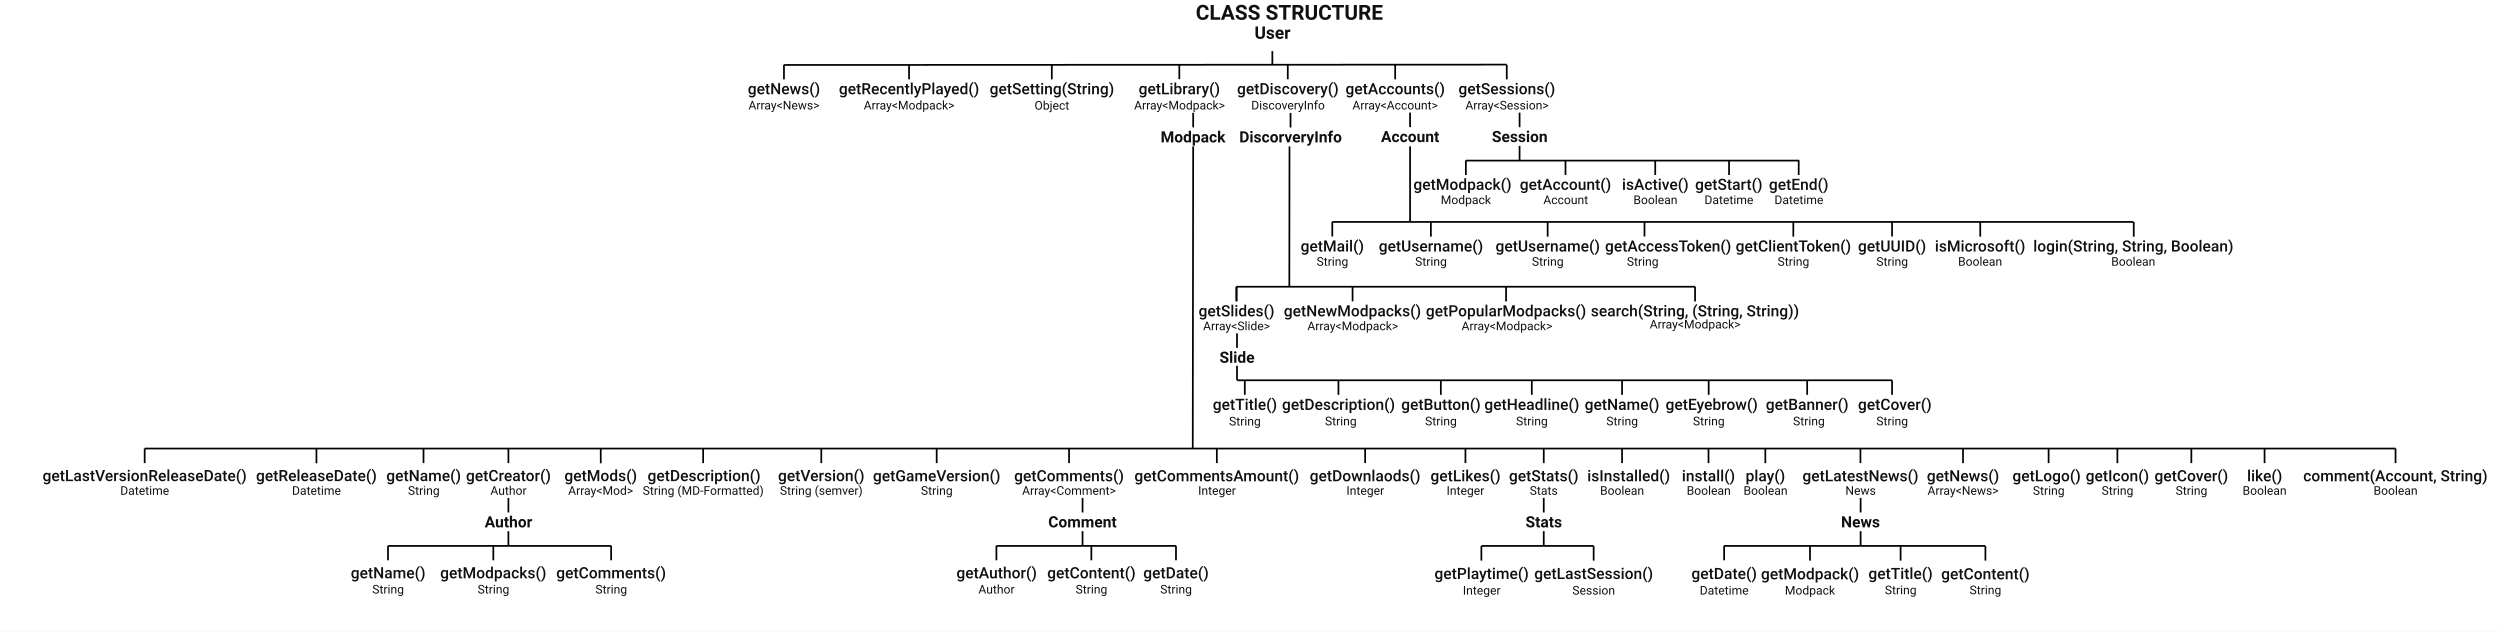
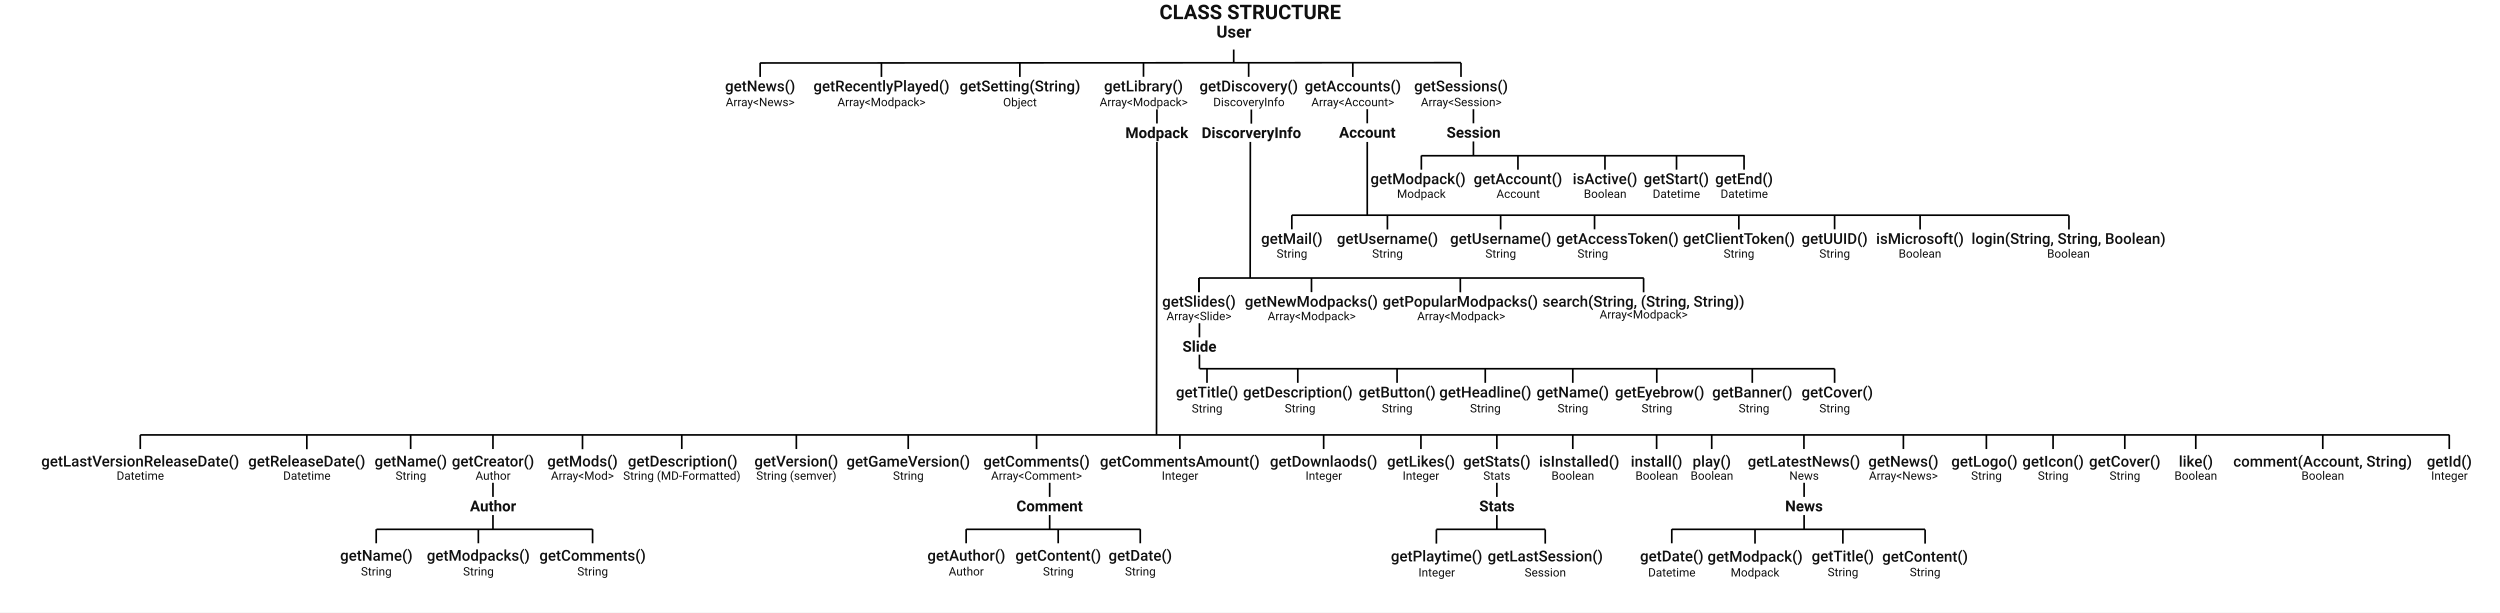
- <svg xmlns="http://www.w3.org/2000/svg" width="7215" height="1823" viewBox="0 0 7215 1823">
+ <svg xmlns="http://www.w3.org/2000/svg" width="7441" height="1823" viewBox="0 0 7441 1823">
  <defs>
    <clipPath id="clip-Class_Structure">
-       <rect width="7215" height="1823" />
+       <rect width="7441" height="1823" />
    </clipPath>
  </defs>
  <g id="Class_Structure" data-name="Class Structure" clip-path="url(#clip-Class_Structure)">
-     <rect width="7215" height="1823" fill="#fff" />
+     <rect width="7441" height="1823" fill="#fff" />
    <text id="User" transform="translate(3620.5 112)" fill="#101010" font-size="50" font-family="Roboto-Bold, Roboto" font-weight="700">
      <tspan x="0" y="0">User</tspan>
    </text>
    <line id="Linie_4" data-name="Linie 4" y2="39" transform="translate(3672 147.5)" fill="none" stroke="#000" stroke-width="5" />
    <line id="Linie_5" data-name="Linie 5" x1="2086" y2="1" transform="translate(2262.5 186.5)" fill="none" stroke="#000" stroke-width="5" />
-     <line id="Linie_14" data-name="Linie 14" x1="6496" transform="translate(417.5 1294.5)" fill="none" stroke="#000" stroke-width="5" />
+     <line id="Linie_14" data-name="Linie 14" x1="6873" transform="translate(417.5 1294.5)" fill="none" stroke="#000" stroke-width="5" />
    <line id="Linie_6" data-name="Linie 6" y1="42" transform="translate(3403.5 186.5)" fill="none" stroke="#000" stroke-width="5" />
    <text id="getLibrary_" data-name="getLibrary()" transform="translate(3286 272)" fill="#101010" font-size="45" font-family="Roboto-Medium, Roboto" font-weight="500">
      <tspan x="0" y="0">getLibrary()</tspan>
    </text>
    <text id="Array_Modpack_" data-name="Array&lt;Modpack&gt;" transform="translate(3273 316)" fill="#101010" font-size="35" font-family="Roboto-Regular, Roboto">
      <tspan x="0" y="0">Array&lt;Modpack&gt;</tspan>
    </text>
    <line id="Linie_7" data-name="Linie 7" y1="42" transform="translate(3716.5 186.75)" fill="none" stroke="#000" stroke-width="5" />
    <line id="Linie_33" data-name="Linie 33" y1="42" transform="translate(3568.5 827.5)" fill="none" stroke="#000" stroke-width="5" />
    <line id="Linie_54" data-name="Linie 54" y1="42" transform="translate(3592.5 1097.5)" fill="none" stroke="#000" stroke-width="5" />
    <line id="Linie_56" data-name="Linie 56" y1="42" transform="translate(3862.75 1097.5)" fill="none" stroke="#000" stroke-width="5" />
    <line id="Linie_57" data-name="Linie 57" y1="42" transform="translate(4158.25 1097.5)" fill="none" stroke="#000" stroke-width="5" />
    <line id="Linie_59" data-name="Linie 59" y1="42" transform="translate(4681.25 1097.5)" fill="none" stroke="#000" stroke-width="5" />
    <line id="Linie_60" data-name="Linie 60" y1="42" transform="translate(4931.25 1097.5)" fill="none" stroke="#000" stroke-width="5" />
    <line id="Linie_61" data-name="Linie 61" y1="42" transform="translate(5215.5 1097.5)" fill="none" stroke="#000" stroke-width="5" />
    <line id="Linie_62" data-name="Linie 62" y1="42" transform="translate(5460.5 1097.5)" fill="none" stroke="#000" stroke-width="5" />
    <line id="Linie_58" data-name="Linie 58" y1="42" transform="translate(4420.75 1097.5)" fill="none" stroke="#000" stroke-width="5" />
    <line id="Linie_51" data-name="Linie 51" y1="42" transform="translate(3568.5 827.5)" fill="none" stroke="#000" stroke-width="5" />
    <line id="Linie_42" data-name="Linie 42" y1="42" transform="translate(3845 640.5)" fill="none" stroke="#000" stroke-width="5" />
    <line id="Linie_50" data-name="Linie 50" y1="42" transform="translate(3570 962)" fill="none" stroke="#000" stroke-width="5" />
    <line id="Linie_43" data-name="Linie 43" y1="42" transform="translate(4129.5 641)" fill="none" stroke="#000" stroke-width="5" />
    <line id="Linie_44" data-name="Linie 44" y1="42" transform="translate(4466.5 641)" fill="none" stroke="#000" stroke-width="5" />
    <line id="Linie_45" data-name="Linie 45" y1="42" transform="translate(4746 640.5)" fill="none" stroke="#000" stroke-width="5" />
    <line id="Linie_46" data-name="Linie 46" y1="42" transform="translate(5175.5 641)" fill="none" stroke="#000" stroke-width="5" />
    <line id="Linie_47" data-name="Linie 47" y1="42" transform="translate(5460.5 640.5)" fill="none" stroke="#000" stroke-width="5" />
    <line id="Linie_48" data-name="Linie 48" y1="42" transform="translate(5715 641)" fill="none" stroke="#000" stroke-width="5" />
    <line id="Linie_49" data-name="Linie 49" y1="42" transform="translate(6158 641)" fill="none" stroke="#000" stroke-width="5" />
    <line id="Linie_37" data-name="Linie 37" y1="42" transform="translate(3903.5 827.5)" fill="none" stroke="#000" stroke-width="5" />
    <text id="getDiscovery_" data-name="getDiscovery()" transform="translate(3570 272)" fill="#101010" font-size="45" font-family="Roboto-Medium, Roboto" font-weight="500">
      <tspan x="0" y="0">getDiscovery()</tspan>
    </text>
    <text id="getSlides_" data-name="getSlides()" transform="translate(3459 913)" fill="#101010" font-size="45" font-family="Roboto-Medium, Roboto" font-weight="500">
      <tspan x="0" y="0">getSlides()</tspan>
    </text>
    <text id="getTitle_" data-name="getTitle()" transform="translate(3500 1183)" fill="#101010" font-size="45" font-family="Roboto-Medium, Roboto" font-weight="500">
      <tspan x="0" y="0">getTitle()</tspan>
    </text>
    <text id="getDescription_" data-name="getDescription()" transform="translate(3699.75 1183)" fill="#101010" font-size="45" font-family="Roboto-Medium, Roboto" font-weight="500">
      <tspan x="0" y="0">getDescription()</tspan>
    </text>
    <text id="getButton_" data-name="getButton()" transform="translate(4043.75 1183)" fill="#101010" font-size="45" font-family="Roboto-Medium, Roboto" font-weight="500">
      <tspan x="0" y="0">getButton()</tspan>
    </text>
    <text id="getName_" data-name="getName()" transform="translate(4573.25 1183)" fill="#101010" font-size="45" font-family="Roboto-Medium, Roboto" font-weight="500">
      <tspan x="0" y="0">getName()</tspan>
    </text>
    <text id="getEyebrow_" data-name="getEyebrow()" transform="translate(4806.75 1183)" fill="#101010" font-size="45" font-family="Roboto-Medium, Roboto" font-weight="500">
      <tspan x="0" y="0">getEyebrow()</tspan>
    </text>
    <text id="getBanner_" data-name="getBanner()" transform="translate(5096 1183)" fill="#101010" font-size="45" font-family="Roboto-Medium, Roboto" font-weight="500">
      <tspan x="0" y="0">getBanner()</tspan>
    </text>
    <text id="getCover_" data-name="getCover()" transform="translate(5362 1183)" fill="#101010" font-size="45" font-family="Roboto-Medium, Roboto" font-weight="500">
      <tspan x="0" y="0">getCover()</tspan>
    </text>
    <text id="getHeadline_" data-name="getHeadline()" transform="translate(4283.75 1183)" fill="#101010" font-size="45" font-family="Roboto-Medium, Roboto" font-weight="500">
      <tspan x="0" y="0">getHeadline()</tspan>
    </text>
    <text id="getMail_" data-name="getMail()" transform="translate(3753.5 726)" fill="#101010" font-size="45" font-family="Roboto-Medium, Roboto" font-weight="500">
      <tspan x="0" y="0">getMail()</tspan>
    </text>
    <text id="getUsername_" data-name="getUsername()" transform="translate(3979 726)" fill="#101010" font-size="45" font-family="Roboto-Medium, Roboto" font-weight="500">
      <tspan x="0" y="0">getUsername()</tspan>
    </text>
    <text id="getUsername_2" data-name="getUsername()" transform="translate(4316 726)" fill="#101010" font-size="45" font-family="Roboto-Medium, Roboto" font-weight="500">
      <tspan x="0" y="0">getUsername()</tspan>
    </text>
    <text id="getAccessToken_" data-name="getAccessToken()" transform="translate(4632 726)" fill="#101010" font-size="45" font-family="Roboto-Medium, Roboto" font-weight="500">
      <tspan x="0" y="0">getAccessToken()</tspan>
    </text>
    <text id="getClientToken_" data-name="getClientToken()" transform="translate(5009 726)" fill="#101010" font-size="45" font-family="Roboto-Medium, Roboto" font-weight="500">
      <tspan x="0" y="0">getClientToken()</tspan>
    </text>
    <text id="getUUID_" data-name="getUUID()" transform="translate(5362 726)" fill="#101010" font-size="45" font-family="Roboto-Medium, Roboto" font-weight="500">
      <tspan x="0" y="0">getUUID()</tspan>
    </text>
    <text id="isMicrosoft_" data-name="isMicrosoft()" transform="translate(5584 726)" fill="#101010" font-size="45" font-family="Roboto-Medium, Roboto" font-weight="500">
      <tspan x="0" y="0">isMicrosoft()</tspan>
    </text>
    <text id="login_String_String_Boolean_" data-name="login(String, String, Boolean)" transform="translate(5868 726)" fill="#101010" font-size="45" font-family="Roboto-Medium, Roboto" font-weight="500">
      <tspan x="0" y="0">login(String, String, Boolean)</tspan>
    </text>
    <text id="getNewModpacks_" data-name="getNewModpacks()" transform="translate(3705 913)" fill="#101010" font-size="45" font-family="Roboto-Medium, Roboto" font-weight="500">
      <tspan x="0" y="0">getNewModpacks()</tspan>
    </text>
    <text id="DiscoveryInfo" transform="translate(3611 316)" fill="#101010" font-size="35" font-family="Roboto-Regular, Roboto">
      <tspan x="0" y="0">DiscoveryInfo</tspan>
    </text>
    <text id="Array_Slide_" data-name="Array&lt;Slide&gt;" transform="translate(3472 953)" fill="#101010" font-size="35" font-family="Roboto-Regular, Roboto">
      <tspan x="0" y="0">Array&lt;Slide&gt;</tspan>
    </text>
    <text id="String" transform="translate(3547 1228)" fill="#101010" font-size="35" font-family="Roboto-Regular, Roboto">
      <tspan x="0" y="0">String</tspan>
    </text>
    <text id="String-2" data-name="String" transform="translate(3823.75 1227.5)" fill="#101010" font-size="35" font-family="Roboto-Regular, Roboto">
      <tspan x="0" y="0">String</tspan>
    </text>
    <text id="String-3" data-name="String" transform="translate(4112.75 1227.5)" fill="#101010" font-size="35" font-family="Roboto-Regular, Roboto">
      <tspan x="0" y="0">String</tspan>
    </text>
    <text id="String-4" data-name="String" transform="translate(4635.75 1227.5)" fill="#101010" font-size="35" font-family="Roboto-Regular, Roboto">
      <tspan x="0" y="0">String</tspan>
    </text>
    <text id="String-5" data-name="String" transform="translate(4885.75 1227.5)" fill="#101010" font-size="35" font-family="Roboto-Regular, Roboto">
      <tspan x="0" y="0">String</tspan>
    </text>
    <text id="String-6" data-name="String" transform="translate(5174.75 1227.5)" fill="#101010" font-size="35" font-family="Roboto-Regular, Roboto">
      <tspan x="0" y="0">String</tspan>
    </text>
    <text id="String-7" data-name="String" transform="translate(5415 1227.5)" fill="#101010" font-size="35" font-family="Roboto-Regular, Roboto">
      <tspan x="0" y="0">String</tspan>
    </text>
    <text id="String-8" data-name="String" transform="translate(4375.25 1227.5)" fill="#101010" font-size="35" font-family="Roboto-Regular, Roboto">
      <tspan x="0" y="0">String</tspan>
    </text>
    <text id="String-9" data-name="String" transform="translate(3799.5 767)" fill="#101010" font-size="35" font-family="Roboto-Regular, Roboto">
      <tspan x="0" y="0">String</tspan>
    </text>
    <text id="String-10" data-name="String" transform="translate(4084 767)" fill="#101010" font-size="35" font-family="Roboto-Regular, Roboto">
      <tspan x="0" y="0">String</tspan>
    </text>
    <text id="String-11" data-name="String" transform="translate(4421 767)" fill="#101010" font-size="35" font-family="Roboto-Regular, Roboto">
      <tspan x="0" y="0">String</tspan>
    </text>
    <text id="String-12" data-name="String" transform="translate(4695 767)" fill="#101010" font-size="35" font-family="Roboto-Regular, Roboto">
      <tspan x="0" y="0">String</tspan>
    </text>
    <text id="String-13" data-name="String" transform="translate(5130 767)" fill="#101010" font-size="35" font-family="Roboto-Regular, Roboto">
      <tspan x="0" y="0">String</tspan>
    </text>
    <text id="String-14" data-name="String" transform="translate(5415 767)" fill="#101010" font-size="35" font-family="Roboto-Regular, Roboto">
      <tspan x="0" y="0">String</tspan>
    </text>
    <text id="Boolean" transform="translate(5651 767)" fill="#101010" font-size="35" font-family="Roboto-Regular, Roboto">
      <tspan x="0" y="0">Boolean</tspan>
    </text>
    <text id="Boolean-2" data-name="Boolean" transform="translate(6093 767)" fill="#101010" font-size="35" font-family="Roboto-Regular, Roboto">
      <tspan x="0" y="0">Boolean</tspan>
    </text>
    <text id="Array_Modpack_2" data-name="Array&lt;Modpack&gt;" transform="translate(3773 953)" fill="#101010" font-size="35" font-family="Roboto-Regular, Roboto">
      <tspan x="0" y="0">Array&lt;Modpack&gt;</tspan>
    </text>
    <line id="Linie_7-2" data-name="Linie 7" y1="42" transform="translate(4026.5 187)" fill="none" stroke="#000" stroke-width="5" />
    <text id="getDiscovery_2" data-name="getDiscovery()" transform="translate(3883 272)" fill="#101010" font-size="45" font-family="Roboto-Medium, Roboto" font-weight="500">
      <tspan x="0" y="0">getAccounts()</tspan>
    </text>
    <text id="DiscoveryInfo-2" data-name="DiscoveryInfo" transform="translate(3903 316)" fill="#101010" font-size="35" font-family="Roboto-Regular, Roboto">
      <tspan x="0" y="0">Array&lt;Account&gt;</tspan>
    </text>
    <line id="Linie_7-3" data-name="Linie 7" y1="42" transform="translate(4348.5 187)" fill="none" stroke="#000" stroke-width="5" />
    <line id="Linie_7-4" data-name="Linie 7" y1="42" transform="translate(4230.5 463)" fill="none" stroke="#000" stroke-width="5" />
    <line id="Linie_7-5" data-name="Linie 7" y1="42" transform="translate(4518 463)" fill="none" stroke="#000" stroke-width="5" />
    <line id="Linie_7-6" data-name="Linie 7" y1="42" transform="translate(4777 463)" fill="none" stroke="#000" stroke-width="5" />
    <line id="Linie_7-7" data-name="Linie 7" y1="42" transform="translate(4990 463)" fill="none" stroke="#000" stroke-width="5" />
    <line id="Linie_7-8" data-name="Linie 7" y1="42" transform="translate(5191 463)" fill="none" stroke="#000" stroke-width="5" />
    <text id="getDiscovery_3" data-name="getDiscovery()" transform="translate(4209 272)" fill="#101010" font-size="45" font-family="Roboto-Medium, Roboto" font-weight="500">
      <tspan x="0" y="0">getSessions()</tspan>
    </text>
    <text id="getDiscovery_4" data-name="getDiscovery()" transform="translate(4079 548)" fill="#101010" font-size="45" font-family="Roboto-Medium, Roboto" font-weight="500">
      <tspan x="0" y="0">getModpack()</tspan>
    </text>
    <text id="getDiscovery_5" data-name="getDiscovery()" transform="translate(4386 548)" fill="#101010" font-size="45" font-family="Roboto-Medium, Roboto" font-weight="500">
      <tspan x="0" y="0">getAccount()</tspan>
    </text>
    <text id="getDiscovery_6" data-name="getDiscovery()" transform="translate(4681 548)" fill="#101010" font-size="45" font-family="Roboto-Medium, Roboto" font-weight="500">
      <tspan x="0" y="0">isActive()</tspan>
    </text>
    <text id="getDiscovery_7" data-name="getDiscovery()" transform="translate(4892 548)" fill="#101010" font-size="45" font-family="Roboto-Medium, Roboto" font-weight="500">
      <tspan x="0" y="0">getStart()</tspan>
    </text>
    <text id="getDiscovery_8" data-name="getDiscovery()" transform="translate(5105 548)" fill="#101010" font-size="45" font-family="Roboto-Medium, Roboto" font-weight="500">
      <tspan x="0" y="0">getEnd()</tspan>
    </text>
    <text id="DiscoveryInfo-3" data-name="DiscoveryInfo" transform="translate(4229 316)" fill="#101010" font-size="35" font-family="Roboto-Regular, Roboto">
      <tspan x="0" y="0">Array&lt;Session&gt;</tspan>
    </text>
    <text id="DiscoveryInfo-4" data-name="DiscoveryInfo" transform="translate(4158 589)" fill="#101010" font-size="35" font-family="Roboto-Regular, Roboto">
      <tspan x="0" y="0">Modpack</tspan>
    </text>
    <text id="DiscoveryInfo-5" data-name="DiscoveryInfo" transform="translate(4454 589)" fill="#101010" font-size="35" font-family="Roboto-Regular, Roboto">
      <tspan x="0" y="0">Account</tspan>
    </text>
    <text id="DiscoveryInfo-6" data-name="DiscoveryInfo" transform="translate(4714 589)" fill="#101010" font-size="35" font-family="Roboto-Regular, Roboto">
      <tspan x="0" y="0">Boolean</tspan>
    </text>
    <text id="DiscoveryInfo-7" data-name="DiscoveryInfo" transform="translate(4919 589)" fill="#101010" font-size="35" font-family="Roboto-Regular, Roboto">
      <tspan x="0" y="0">Datetime</tspan>
    </text>
    <text id="DiscoveryInfo-8" data-name="DiscoveryInfo" transform="translate(5121 589)" fill="#101010" font-size="35" font-family="Roboto-Regular, Roboto">
      <tspan x="0" y="0">Datetime</tspan>
    </text>
    <line id="Linie_8" data-name="Linie 8" y1="42" transform="translate(3035.5 187)" fill="none" stroke="#000" stroke-width="5" />
    <line id="Linie_95" data-name="Linie 95" y1="42" transform="translate(2623.5 187)" fill="none" stroke="#000" stroke-width="5" />
    <line id="Linie_96" data-name="Linie 96" y1="42" transform="translate(2262.5 187)" fill="none" stroke="#000" stroke-width="5" />
    <text id="getSetting_String_" data-name="getSetting(String)" transform="translate(2856 272)" fill="#101010" font-size="45" font-family="Roboto-Medium, Roboto" font-weight="500">
      <tspan x="0" y="0">getSetting(String)</tspan>
    </text>
    <text id="getRecentlyPlayed_" data-name="getRecentlyPlayed()" transform="translate(2421 272)" fill="#101010" font-size="45" font-family="Roboto-Medium, Roboto" font-weight="500">
      <tspan x="0" y="0">getRecentlyPlayed()</tspan>
    </text>
    <text id="getNews_" data-name="getNews()" transform="translate(2158 272)" fill="#101010" font-size="45" font-family="Roboto-Medium, Roboto" font-weight="500">
      <tspan x="0" y="0">getNews()</tspan>
    </text>
    <text id="Object" transform="translate(2985.5 316.5)" fill="#101010" font-size="35" font-family="Roboto-Regular, Roboto">
      <tspan x="0" y="0">Object</tspan>
    </text>
    <text id="Array_Modpack_3" data-name="Array&lt;Modpack&gt;" transform="translate(2492.5 316)" fill="#101010" font-size="35" font-family="Roboto-Regular, Roboto">
      <tspan x="0" y="0">Array&lt;Modpack&gt;</tspan>
    </text>
    <text id="Array_News_" data-name="Array&lt;News&gt;" transform="translate(2160 316)" fill="#101010" font-size="35" font-family="Roboto-Regular, Roboto">
      <tspan x="0" y="0">Array&lt;News&gt;</tspan>
    </text>
    <line id="Linie_9" data-name="Linie 9" y1="42" transform="translate(3443.5 325.5)" fill="none" stroke="#000" stroke-width="5" />
    <text id="Modpack" transform="translate(3349.5 411)" fill="#101010" font-size="45" font-family="Roboto-Bold, Roboto" font-weight="700">
      <tspan x="0" y="0">Modpack</tspan>
    </text>
    <text id="CLASS_STRUCTURE-2" data-name="CLASS STRUCTURE" transform="translate(3451 57)" fill="#101010" font-size="60" font-family="Roboto-Bold, Roboto" font-weight="700">
      <tspan x="0" y="0">CLASS STRUCTURE</tspan>
    </text>
    <line id="Linie_10" data-name="Linie 10" y1="42" transform="translate(3724.5 326)" fill="none" stroke="#000" stroke-width="5" />
    <text id="DiscorveryInfo" transform="translate(3576.5 411)" fill="#101010" font-size="45" font-family="Roboto-Bold, Roboto" font-weight="700">
      <tspan x="0" y="0">DiscorveryInfo</tspan>
    </text>
    <text id="Slide" transform="translate(3519.5 1047)" fill="#101010" font-size="45" font-family="Roboto-Bold, Roboto" font-weight="700">
      <tspan x="0" y="0">Slide</tspan>
    </text>
    <line id="Linie_11" data-name="Linie 11" y1="42" transform="translate(4069.5 325)" fill="none" stroke="#000" stroke-width="5" />
    <text id="Account" transform="translate(3985.5 410)" fill="#101010" font-size="45" font-family="Roboto-Bold, Roboto" font-weight="700">
      <tspan x="0" y="0">Account</tspan>
    </text>
    <line id="Linie_12" data-name="Linie 12" y1="42" transform="translate(4385.5 325)" fill="none" stroke="#000" stroke-width="5" />
    <line id="Linie_63" data-name="Linie 63" y1="42" transform="translate(4385.5 421)" fill="none" stroke="#000" stroke-width="5" />
    <line id="Linie_67" data-name="Linie 67" y1="42" transform="translate(1467.25 1533)" fill="none" stroke="#000" stroke-width="5" />
    <line id="Linie_72" data-name="Linie 72" y1="42" transform="translate(3124.25 1533)" fill="none" stroke="#000" stroke-width="5" />
    <text id="Session" transform="translate(4305.5 410)" fill="#101010" font-size="45" font-family="Roboto-Bold, Roboto" font-weight="700">
      <tspan x="0" y="0">Session</tspan>
    </text>
    <text id="Author" transform="translate(1398.75 1522)" fill="#101010" font-size="45" font-family="Roboto-Bold, Roboto" font-weight="700">
      <tspan x="0" y="0">Author</tspan>
    </text>
    <text id="Comment" transform="translate(3025.25 1522)" fill="#101010" font-size="45" font-family="Roboto-Bold, Roboto" font-weight="700">
      <tspan x="0" y="0">Comment</tspan>
    </text>
    <text id="Stats" transform="translate(4402.75 1522)" fill="#101010" font-size="45" font-family="Roboto-Bold, Roboto" font-weight="700">
      <tspan x="0" y="0">Stats</tspan>
    </text>
    <text id="News" transform="translate(5313.25 1522)" fill="#101010" font-size="45" font-family="Roboto-Bold, Roboto" font-weight="700">
      <tspan x="0" y="0">News</tspan>
    </text>
    <line id="Linie_13" data-name="Linie 13" y1="872" x2="1.25" transform="translate(3442.25 422.5)" fill="none" stroke="#000" stroke-width="5" />
    <line id="Linie_15" data-name="Linie 15" y1="42" transform="translate(1222.25 1294.5)" fill="none" stroke="#000" stroke-width="5" />
    <line id="Linie_91" data-name="Linie 91" y1="42" transform="translate(913.25 1295)" fill="none" stroke="#000" stroke-width="5" />
    <line id="Linie_92" data-name="Linie 92" y1="42" transform="translate(417.5 1294.5)" fill="none" stroke="#000" stroke-width="5" />
    <line id="Linie_68" data-name="Linie 68" y1="42" transform="translate(1119.75 1575)" fill="none" stroke="#000" stroke-width="5" />
    <line id="Linie_75" data-name="Linie 75" y1="42" transform="translate(2875.625 1575)" fill="none" stroke="#000" stroke-width="5" />
    <line id="Linie_77" data-name="Linie 77" y1="42" transform="translate(3149.625 1575)" fill="none" stroke="#000" stroke-width="5" />
    <line id="Linie_78" data-name="Linie 78" y1="42" transform="translate(3393.875 1575)" fill="none" stroke="#000" stroke-width="5" />
    <line id="Linie_82" data-name="Linie 82" y1="42" transform="translate(4275.25 1576)" fill="none" stroke="#000" stroke-width="5" />
    <line id="Linie_83" data-name="Linie 83" y1="42" transform="translate(4599.25 1576)" fill="none" stroke="#000" stroke-width="5" />
    <line id="Linie_87" data-name="Linie 87" y1="42" transform="translate(4975.875 1575)" fill="none" stroke="#000" stroke-width="5" />
    <line id="Linie_88" data-name="Linie 88" y1="42" transform="translate(5223.625 1576)" fill="none" stroke="#000" stroke-width="5" />
    <line id="Linie_89" data-name="Linie 89" y1="42" transform="translate(5485.125 1576)" fill="none" stroke="#000" stroke-width="5" />
    <line id="Linie_90" data-name="Linie 90" y1="42" transform="translate(5729.875 1576)" fill="none" stroke="#000" stroke-width="5" />
    <line id="Linie_69" data-name="Linie 69" y1="42" transform="translate(1423.75 1575)" fill="none" stroke="#000" stroke-width="5" />
    <line id="Linie_70" data-name="Linie 70" y1="42" transform="translate(1763.75 1575)" fill="none" stroke="#000" stroke-width="5" />
    <line id="Linie_65" data-name="Linie 65" y1="42" transform="translate(1467.25 1437)" fill="none" stroke="#000" stroke-width="5" />
    <line id="Linie_76" data-name="Linie 76" y1="42" transform="translate(3124.25 1437)" fill="none" stroke="#000" stroke-width="5" />
    <line id="Linie_79" data-name="Linie 79" y1="42" transform="translate(4455.25 1437)" fill="none" stroke="#000" stroke-width="5" />
    <line id="Linie_84" data-name="Linie 84" y1="42" transform="translate(5369.75 1437)" fill="none" stroke="#000" stroke-width="5" />
    <text id="getName_2" data-name="getName()" transform="translate(1114.75 1388.5)" fill="#101010" font-size="45" font-family="Roboto-Medium, Roboto" font-weight="500">
      <tspan x="0" y="0">getName()</tspan>
    </text>
    <text id="getReleaseDate_" data-name="getReleaseDate()" transform="translate(738.75 1388.5)" fill="#101010" font-size="45" font-family="Roboto-Medium, Roboto" font-weight="500">
      <tspan x="0" y="0">getReleaseDate()</tspan>
    </text>
    <text id="getLastVersionReleaseDate_" data-name="getLastVersionReleaseDate()" transform="translate(122.75 1388.5)" fill="#101010" font-size="45" font-family="Roboto-Medium, Roboto" font-weight="500">
      <tspan x="0" y="0">getLastVersionReleaseDate()</tspan>
    </text>
    <text id="getName_3" data-name="getName()" transform="translate(1012.25 1669)" fill="#101010" font-size="45" font-family="Roboto-Medium, Roboto" font-weight="500">
      <tspan x="0" y="0">getName()</tspan>
    </text>
    <text id="getAuthor_" data-name="getAuthor()" transform="translate(2760.125 1669)" fill="#101010" font-size="45" font-family="Roboto-Medium, Roboto" font-weight="500">
      <tspan x="0" y="0">getAuthor()</tspan>
    </text>
    <text id="getContent_" data-name="getContent()" transform="translate(3022.125 1669)" fill="#101010" font-size="45" font-family="Roboto-Medium, Roboto" font-weight="500">
      <tspan x="0" y="0">getContent()</tspan>
    </text>
    <text id="getDate_" data-name="getDate()" transform="translate(3299.375 1669)" fill="#101010" font-size="45" font-family="Roboto-Medium, Roboto" font-weight="500">
      <tspan x="0" y="0">getDate()</tspan>
    </text>
    <text id="getPlaytime_" data-name="getPlaytime()" transform="translate(4139.75 1671)" fill="#101010" font-size="45" font-family="Roboto-Medium, Roboto" font-weight="500">
      <tspan x="0" y="0">getPlaytime()</tspan>
    </text>
    <text id="getLastSession_" data-name="getLastSession()" transform="translate(4427.75 1671)" fill="#101010" font-size="45" font-family="Roboto-Medium, Roboto" font-weight="500">
      <tspan x="0" y="0">getLastSession()</tspan>
    </text>
    <text id="getDate_2" data-name="getDate()" transform="translate(4881.375 1671)" fill="#101010" font-size="45" font-family="Roboto-Medium, Roboto" font-weight="500">
      <tspan x="0" y="0">getDate()</tspan>
    </text>
    <text id="getModpack_" data-name="getModpack()" transform="translate(5082.125 1672)" fill="#101010" font-size="45" font-family="Roboto-Medium, Roboto" font-weight="500">
      <tspan x="0" y="0">getModpack()</tspan>
    </text>
    <text id="getTitle_2" data-name="getTitle()" transform="translate(5392.125 1671)" fill="#101010" font-size="45" font-family="Roboto-Medium, Roboto" font-weight="500">
      <tspan x="0" y="0">getTitle()</tspan>
    </text>
    <text id="getContent_2" data-name="getContent()" transform="translate(5602.125 1672)" fill="#101010" font-size="45" font-family="Roboto-Medium, Roboto" font-weight="500">
      <tspan x="0" y="0">getContent()</tspan>
    </text>
    <text id="getModpacks_" data-name="getModpacks()" transform="translate(1270.25 1669)" fill="#101010" font-size="45" font-family="Roboto-Medium, Roboto" font-weight="500">
      <tspan x="0" y="0">getModpacks()</tspan>
    </text>
    <text id="getComments_" data-name="getComments()" transform="translate(1605.25 1669)" fill="#101010" font-size="45" font-family="Roboto-Medium, Roboto" font-weight="500">
      <tspan x="0" y="0">getComments()</tspan>
    </text>
    <text id="String-15" data-name="String" transform="translate(1177.25 1428)" fill="#101010" font-size="35" font-family="Roboto-Regular, Roboto">
      <tspan x="0" y="0">String</tspan>
    </text>
    <text id="Datetime" transform="translate(842.75 1428)" fill="#101010" font-size="35" font-family="Roboto-Regular, Roboto">
      <tspan x="0" y="0">Datetime</tspan>
    </text>
    <text id="Datetime-2" data-name="Datetime" transform="translate(347 1428)" fill="#101010" font-size="35" font-family="Roboto-Regular, Roboto">
      <tspan x="0" y="0">Datetime</tspan>
    </text>
    <text id="String-16" data-name="String" transform="translate(1074.25 1713)" fill="#101010" font-size="35" font-family="Roboto-Regular, Roboto">
      <tspan x="0" y="0">String</tspan>
    </text>
    <text id="Author-2" data-name="Author" transform="translate(2823.625 1713)" fill="#101010" font-size="35" font-family="Roboto-Regular, Roboto">
      <tspan x="0" y="0">Author</tspan>
    </text>
    <text id="String-17" data-name="String" transform="translate(3104.125 1713)" fill="#101010" font-size="35" font-family="Roboto-Regular, Roboto">
      <tspan x="0" y="0">String</tspan>
    </text>
    <text id="String-18" data-name="String" transform="translate(3348.375 1713)" fill="#101010" font-size="35" font-family="Roboto-Regular, Roboto">
      <tspan x="0" y="0">String</tspan>
    </text>
    <text id="Integer" transform="translate(4221.75 1716)" fill="#101010" font-size="35" font-family="Roboto-Regular, Roboto">
      <tspan x="0" y="0">Integer</tspan>
    </text>
    <text id="Session-2" data-name="Session" transform="translate(4537.75 1716)" fill="#101010" font-size="35" font-family="Roboto-Regular, Roboto">
      <tspan x="0" y="0">Session</tspan>
    </text>
    <text id="Datetime-3" data-name="Datetime" transform="translate(4905.375 1716)" fill="#101010" font-size="35" font-family="Roboto-Regular, Roboto">
      <tspan x="0" y="0">Datetime</tspan>
    </text>
    <text id="Modpack-2" data-name="Modpack" transform="translate(5151.125 1716)" fill="#101010" font-size="35" font-family="Roboto-Regular, Roboto">
      <tspan x="0" y="0">Modpack</tspan>
    </text>
    <text id="String-19" data-name="String" transform="translate(5439.625 1715)" fill="#101010" font-size="35" font-family="Roboto-Regular, Roboto">
      <tspan x="0" y="0">String</tspan>
    </text>
    <text id="String-20" data-name="String" transform="translate(5684.125 1715)" fill="#101010" font-size="35" font-family="Roboto-Regular, Roboto">
      <tspan x="0" y="0">String</tspan>
    </text>
    <text id="String-21" data-name="String" transform="translate(1378.25 1713)" fill="#101010" font-size="35" font-family="Roboto-Regular, Roboto">
      <tspan x="0" y="0">String</tspan>
    </text>
    <text id="String-22" data-name="String" transform="translate(1718.25 1713)" fill="#101010" font-size="35" font-family="Roboto-Regular, Roboto">
      <tspan x="0" y="0">String</tspan>
    </text>
    <line id="Linie_16" data-name="Linie 16" y1="42" transform="translate(1467.25 1294.5)" fill="none" stroke="#000" stroke-width="5" />
    <text id="getCreator_" data-name="getCreator()" transform="translate(1344.75 1388.5)" fill="#101010" font-size="45" font-family="Roboto-Medium, Roboto" font-weight="500">
      <tspan x="0" y="0">getCreator()</tspan>
    </text>
    <text id="Author-3" data-name="Author" transform="translate(1415.25 1428)" fill="#101010" font-size="35" font-family="Roboto-Regular, Roboto">
      <tspan x="0" y="0">Author</tspan>
    </text>
    <line id="Linie_17" data-name="Linie 17" y1="42" transform="translate(1733.75 1295)" fill="none" stroke="#000" stroke-width="5" />
    <line id="Linie_18" data-name="Linie 18" y1="42" transform="translate(2029.25 1294.5)" fill="none" stroke="#000" stroke-width="5" />
    <text id="getMods_" data-name="getMods()" transform="translate(1628.75 1388.5)" fill="#101010" font-size="45" font-family="Roboto-Medium, Roboto" font-weight="500">
      <tspan x="0" y="0">getMods()</tspan>
    </text>
    <text id="getDescription_2" data-name="getDescription()" transform="translate(1868.75 1388.5)" fill="#101010" font-size="45" font-family="Roboto-Medium, Roboto" font-weight="500">
      <tspan x="0" y="0">getDescription()</tspan>
    </text>
    <text id="Array_Mod_" data-name="Array&lt;Mod&gt;" transform="translate(1639.75 1428)" fill="#101010" font-size="35" font-family="Roboto-Regular, Roboto">
      <tspan x="0" y="0">Array&lt;Mod&gt;</tspan>
    </text>
    <text id="String_MD-Formatted_" data-name="String (MD-Formatted)" transform="translate(1854.75 1428)" fill="#101010" font-size="35" font-family="Roboto-Regular, Roboto">
      <tspan x="0" y="0">String (MD-Formatted)</tspan>
    </text>
    <line id="Linie_19" data-name="Linie 19" y1="42" transform="translate(2370.25 1294.5)" fill="none" stroke="#000" stroke-width="5" />
    <line id="Linie_20" data-name="Linie 20" y1="42" transform="translate(2703.25 1294.5)" fill="none" stroke="#000" stroke-width="5" />
    <text id="getVersion_" data-name="getVersion()" transform="translate(2245.25 1388.5)" fill="#101010" font-size="45" font-family="Roboto-Medium, Roboto" font-weight="500">
      <tspan x="0" y="0">getVersion()</tspan>
    </text>
    <text id="getGameVersion_" data-name="getGameVersion()" transform="translate(2519.25 1389)" fill="#101010" font-size="45" font-family="Roboto-Medium, Roboto" font-weight="500">
      <tspan x="0" y="0">getGameVersion()</tspan>
    </text>
    <text id="String_semver_" data-name="String (semver)" transform="translate(2250.75 1428)" fill="#101010" font-size="35" font-family="Roboto-Regular, Roboto">
      <tspan x="0" y="0">String (semver)</tspan>
    </text>
    <text id="String-23" data-name="String" transform="translate(2657.75 1428)" fill="#101010" font-size="35" font-family="Roboto-Regular, Roboto">
      <tspan x="0" y="0">String</tspan>
    </text>
    <line id="Linie_21" data-name="Linie 21" y1="42" transform="translate(3085.25 1294.5)" fill="none" stroke="#000" stroke-width="5" />
    <text id="getComments_2" data-name="getComments()" transform="translate(2926.75 1389)" fill="#101010" font-size="45" font-family="Roboto-Medium, Roboto" font-weight="500">
      <tspan x="0" y="0">getComments()</tspan>
    </text>
    <text id="Array_Comment_" data-name="Array&lt;Comment&gt;" transform="translate(2949.75 1428)" fill="#101010" font-size="35" font-family="Roboto-Regular, Roboto">
      <tspan x="0" y="0">Array&lt;Comment&gt;</tspan>
    </text>
    <line id="Linie_22" data-name="Linie 22" y1="42" transform="translate(3511.75 1294.5)" fill="none" stroke="#000" stroke-width="5" />
    <text id="getCommentsAmount_" data-name="getCommentsAmount()" transform="translate(3273.75 1389)" fill="#101010" font-size="45" font-family="Roboto-Medium, Roboto" font-weight="500">
      <tspan x="0" y="0">getCommentsAmount()</tspan>
    </text>
    <text id="Integer-2" data-name="Integer" transform="translate(3457.75 1428)" fill="#101010" font-size="35" font-family="Roboto-Regular, Roboto">
      <tspan x="0" y="0">Integer</tspan>
    </text>
    <line id="Linie_23" data-name="Linie 23" y1="42" transform="translate(3939.75 1294.5)" fill="none" stroke="#000" stroke-width="5" />
    <text id="getDownlaods_" data-name="getDownlaods()" transform="translate(3779.75 1389)" fill="#101010" font-size="45" font-family="Roboto-Medium, Roboto" font-weight="500">
      <tspan x="0" y="0">getDownlaods()</tspan>
    </text>
    <text id="Integer-3" data-name="Integer" transform="translate(3885.75 1428)" fill="#101010" font-size="35" font-family="Roboto-Regular, Roboto">
      <tspan x="0" y="0">Integer</tspan>
    </text>
    <text id="getLikes_" data-name="getLikes()" transform="translate(4128.25 1389)" fill="#101010" font-size="45" font-family="Roboto-Medium, Roboto" font-weight="500">
      <tspan x="0" y="0">getLikes()</tspan>
    </text>
    <line id="Linie_24" data-name="Linie 24" y1="42" transform="translate(4229.25 1294.5)" fill="none" stroke="#000" stroke-width="5" />
    <text id="Integer-4" data-name="Integer" transform="translate(4174.75 1428)" fill="#101010" font-size="35" font-family="Roboto-Regular, Roboto">
      <tspan x="0" y="0">Integer</tspan>
    </text>
    <line id="Linie_25" data-name="Linie 25" y1="42" transform="translate(4455.25 1294.5)" fill="none" stroke="#000" stroke-width="5" />
    <text id="getStats_" data-name="getStats()" transform="translate(4354.75 1389)" fill="#101010" font-size="45" font-family="Roboto-Medium, Roboto" font-weight="500">
      <tspan x="0" y="0">getStats()</tspan>
    </text>
    <text id="Stats-2" data-name="Stats" transform="translate(4414.75 1428)" fill="#101010" font-size="35" font-family="Roboto-Regular, Roboto">
      <tspan x="0" y="0">Stats</tspan>
    </text>
    <line id="Linie_26" data-name="Linie 26" y1="42" transform="translate(4681.25 1294.5)" fill="none" stroke="#000" stroke-width="5" />
    <text id="isInstalled_" data-name="isInstalled()" transform="translate(4580.75 1389)" fill="#101010" font-size="45" font-family="Roboto-Medium, Roboto" font-weight="500">
      <tspan x="0" y="0">isInstalled()</tspan>
    </text>
    <text id="Boolean-3" data-name="Boolean" transform="translate(4617.75 1428)" fill="#101010" font-size="35" font-family="Roboto-Regular, Roboto">
      <tspan x="0" y="0">Boolean</tspan>
    </text>
    <line id="Linie_27" data-name="Linie 27" y1="42" transform="translate(4930.75 1294.5)" fill="none" stroke="#000" stroke-width="5" />
    <text id="install_" data-name="install()" transform="translate(4853.75 1389)" fill="#101010" font-size="45" font-family="Roboto-Medium, Roboto" font-weight="500">
      <tspan x="0" y="0">install()</tspan>
    </text>
    <text id="Boolean-4" data-name="Boolean" transform="translate(4867.75 1428)" fill="#101010" font-size="35" font-family="Roboto-Regular, Roboto">
      <tspan x="0" y="0">Boolean</tspan>
    </text>
    <line id="Linie_28" data-name="Linie 28" y1="42" transform="translate(5094.75 1294.5)" fill="none" stroke="#000" stroke-width="5" />
    <text id="play_" data-name="play()" transform="translate(5037.75 1389)" fill="#101010" font-size="45" font-family="Roboto-Medium, Roboto" font-weight="500">
      <tspan x="0" y="0">play()</tspan>
    </text>
    <text id="Boolean-5" data-name="Boolean" transform="translate(5031.75 1428)" fill="#101010" font-size="35" font-family="Roboto-Regular, Roboto">
      <tspan x="0" y="0">Boolean</tspan>
    </text>
    <line id="Linie_29" data-name="Linie 29" y1="42" transform="translate(5369.25 1294.5)" fill="none" stroke="#000" stroke-width="5" />
    <text id="getLatestNews_" data-name="getLatestNews()" transform="translate(5201.75 1389)" fill="#101010" font-size="45" font-family="Roboto-Medium, Roboto" font-weight="500">
      <tspan x="0" y="0">getLatestNews()</tspan>
    </text>
    <text id="News-2" data-name="News" transform="translate(5325.75 1428)" fill="#101010" font-size="35" font-family="Roboto-Regular, Roboto">
      <tspan x="0" y="0">News</tspan>
    </text>
    <line id="Linie_30" data-name="Linie 30" y1="42" transform="translate(5665.25 1294.5)" fill="none" stroke="#000" stroke-width="5" />
    <text id="getNews_2" data-name="getNews()" transform="translate(5560.75 1389)" fill="#101010" font-size="45" font-family="Roboto-Medium, Roboto" font-weight="500">
      <tspan x="0" y="0">getNews()</tspan>
    </text>
    <text id="Array_News_2" data-name="Array&lt;News&gt;" transform="translate(5562.75 1428)" fill="#101010" font-size="35" font-family="Roboto-Regular, Roboto">
      <tspan x="0" y="0">Array&lt;News&gt;</tspan>
    </text>
    <line id="Linie_31" data-name="Linie 31" y1="405" x2="0.5" transform="translate(3721 422.5)" fill="none" stroke="#000" stroke-width="5" />
    <line id="Linie_32" data-name="Linie 32" x1="1324" transform="translate(3568.5 827.5)" fill="none" stroke="#000" stroke-width="5" />
    <line id="Linie_41" data-name="Linie 41" x1="2312.5" transform="translate(3845 640.5)" fill="none" stroke="#000" stroke-width="5" />
    <line id="Linie_64" data-name="Linie 64" x1="962" transform="translate(4230.5 463.5)" fill="none" stroke="#000" stroke-width="5" />
    <line id="Linie_66" data-name="Linie 66" x1="643" transform="translate(1120.5 1575.5)" fill="none" stroke="#000" stroke-width="5" />
    <line id="Linie_74" data-name="Linie 74" x1="518" transform="translate(2875.875 1575.5)" fill="none" stroke="#000" stroke-width="5" />
    <line id="Linie_81" data-name="Linie 81" x1="324" transform="translate(4275.25 1575.5)" fill="none" stroke="#000" stroke-width="5" />
    <line id="Linie_85" data-name="Linie 85" x1="753.625" transform="translate(4975.875 1575.5)" fill="none" stroke="#000" stroke-width="5" />
    <line id="Linie_53" data-name="Linie 53" x1="1890" transform="translate(3570.5 1097.5)" fill="none" stroke="#000" stroke-width="5" />
    <line id="Linie_34" data-name="Linie 34" y1="42" transform="translate(5912.25 1294.5)" fill="none" stroke="#000" stroke-width="5" />
    <text id="getLogo_" data-name="getLogo()" transform="translate(5807.75 1389)" fill="#101010" font-size="45" font-family="Roboto-Medium, Roboto" font-weight="500">
      <tspan x="0" y="0">getLogo()</tspan>
    </text>
    <text id="String-24" data-name="String" transform="translate(5866.75 1428)" fill="#101010" font-size="35" font-family="Roboto-Regular, Roboto">
      <tspan x="0" y="0">String</tspan>
    </text>
    <line id="Linie_35" data-name="Linie 35" y1="42" transform="translate(6110.75 1294.5)" fill="none" stroke="#000" stroke-width="5" />
    <line id="Linie_36" data-name="Linie 36" y1="42" transform="translate(6324.25 1294.5)" fill="none" stroke="#000" stroke-width="5" />
    <line id="Linie_93" data-name="Linie 93" y1="42" transform="translate(6535.5 1294.5)" fill="none" stroke="#000" stroke-width="5" />
    <line id="Linie_94" data-name="Linie 94" y1="42" transform="translate(6913.5 1294.5)" fill="none" stroke="#000" stroke-width="5" />
+     <line id="Linie_97" data-name="Linie 97" y1="42" transform="translate(7290 1294.5)" fill="none" stroke="#000" stroke-width="5" />
    <text id="getIcon_" data-name="getIcon()" transform="translate(6019.25 1389)" fill="#101010" font-size="45" font-family="Roboto-Medium, Roboto" font-weight="500">
      <tspan x="0" y="0">getIcon()</tspan>
    </text>
    <text id="getCover_2" data-name="getCover()" transform="translate(6217.75 1389)" fill="#101010" font-size="45" font-family="Roboto-Medium, Roboto" font-weight="500">
      <tspan x="0" y="0">getCover()</tspan>
    </text>
    <text id="like_" data-name="like()" transform="translate(6485 1389)" fill="#101010" font-size="45" font-family="Roboto-Medium, Roboto" font-weight="500">
      <tspan x="0" y="0">like()</tspan>
    </text>
    <text id="comment_Account_String_" data-name="comment(Account, String)" transform="translate(6647 1389)" fill="#101010" font-size="45" font-family="Roboto-Medium, Roboto" font-weight="500">
      <tspan x="0" y="0">comment(Account, String)</tspan>
    </text>
+     <text id="getId_" data-name="getId()" transform="translate(7223 1389)" fill="#101010" font-size="45" font-family="Roboto-Medium, Roboto" font-weight="500">
+       <tspan x="0" y="0">getId()</tspan>
+     </text>
    <text id="String-25" data-name="String" transform="translate(6065.25 1428)" fill="#101010" font-size="35" font-family="Roboto-Regular, Roboto">
      <tspan x="0" y="0">String</tspan>
    </text>
    <text id="String-26" data-name="String" transform="translate(6278.75 1428)" fill="#101010" font-size="35" font-family="Roboto-Regular, Roboto">
      <tspan x="0" y="0">String</tspan>
    </text>
    <text id="Boolean-6" data-name="Boolean" transform="translate(6472 1428)" fill="#101010" font-size="35" font-family="Roboto-Regular, Roboto">
      <tspan x="0" y="0">Boolean</tspan>
    </text>
    <text id="Boolean-7" data-name="Boolean" transform="translate(6850 1428)" fill="#101010" font-size="35" font-family="Roboto-Regular, Roboto">
      <tspan x="0" y="0">Boolean</tspan>
+     </text>
+     <text id="Integer-5" data-name="Integer" transform="translate(7236 1428)" fill="#101010" font-size="35" font-family="Roboto-Regular, Roboto">
+       <tspan x="0" y="0">Integer</tspan>
    </text>
    <line id="Linie_38" data-name="Linie 38" y1="42" transform="translate(4346.5 828)" fill="none" stroke="#000" stroke-width="5" />
    <text id="getPopularModpacks_" data-name="getPopularModpacks()" transform="translate(4115 913)" fill="#101010" font-size="45" font-family="Roboto-Medium, Roboto" font-weight="500">
      <tspan x="0" y="0">getPopularModpacks()</tspan>
    </text>
    <text id="Array_Modpack_4" data-name="Array&lt;Modpack&gt;" transform="translate(4218 953)" fill="#101010" font-size="35" font-family="Roboto-Regular, Roboto">
      <tspan x="0" y="0">Array&lt;Modpack&gt;</tspan>
    </text>
    <line id="Linie_39" data-name="Linie 39" y1="42" transform="translate(4892 828)" fill="none" stroke="#000" stroke-width="5" />
    <text id="search_String_String_String_" data-name="search(String, (String, String))" transform="translate(4591 913)" fill="#101010" font-size="45" font-family="Roboto-Medium, Roboto" font-weight="500">
      <tspan x="0" y="0">search(String, (String, String))</tspan>
    </text>
    <text id="Array_Modpack_5" data-name="Array&lt;Modpack&gt;" transform="translate(4761 948)" fill="#101010" font-size="35" font-family="Roboto-Regular, Roboto">
      <tspan x="0" y="0">Array&lt;Modpack&gt;</tspan>
    </text>
    <line id="Linie_40" data-name="Linie 40" y1="218" transform="translate(4069.5 422.5)" fill="none" stroke="#000" stroke-width="5" />
    <line id="Linie_52" data-name="Linie 52" y1="42" transform="translate(3570 1055.5)" fill="none" stroke="#000" stroke-width="5" />
    <line id="Linie_80" data-name="Linie 80" y1="42" transform="translate(4455.25 1533)" fill="none" stroke="#000" stroke-width="5" />
    <line id="Linie_86" data-name="Linie 86" y1="42" transform="translate(5369.75 1533)" fill="none" stroke="#000" stroke-width="5" />
  </g>
</svg>
